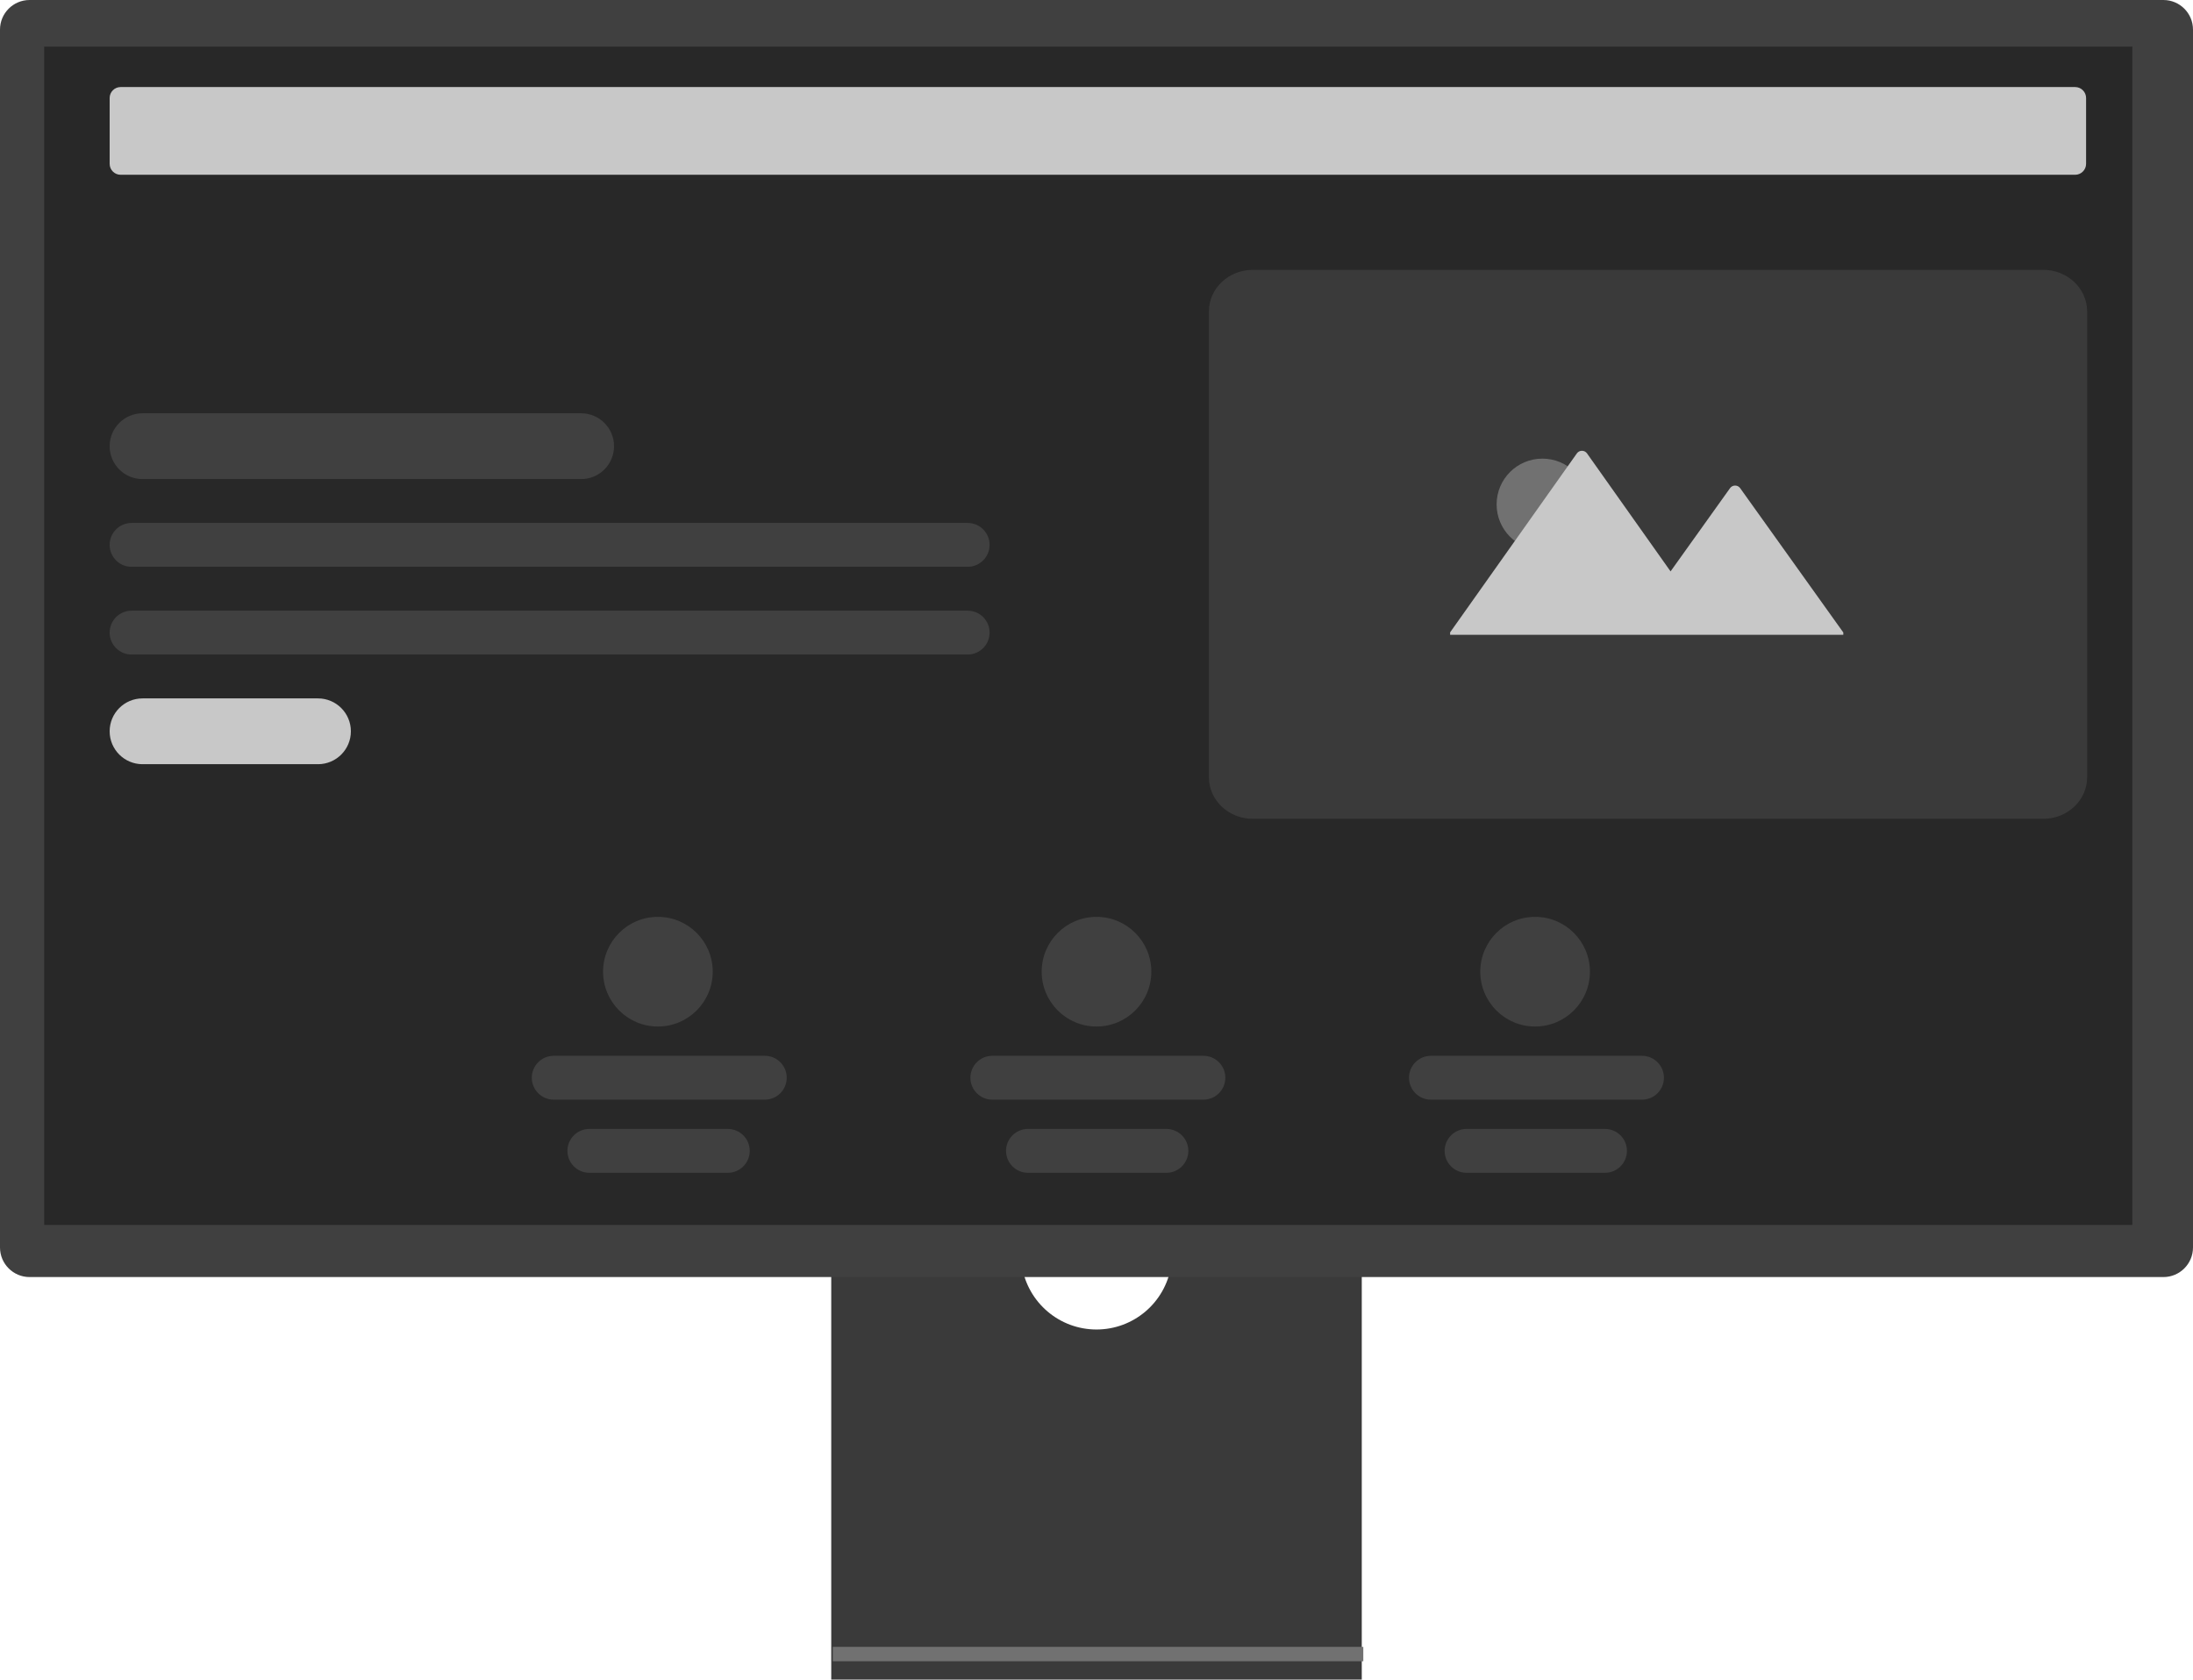
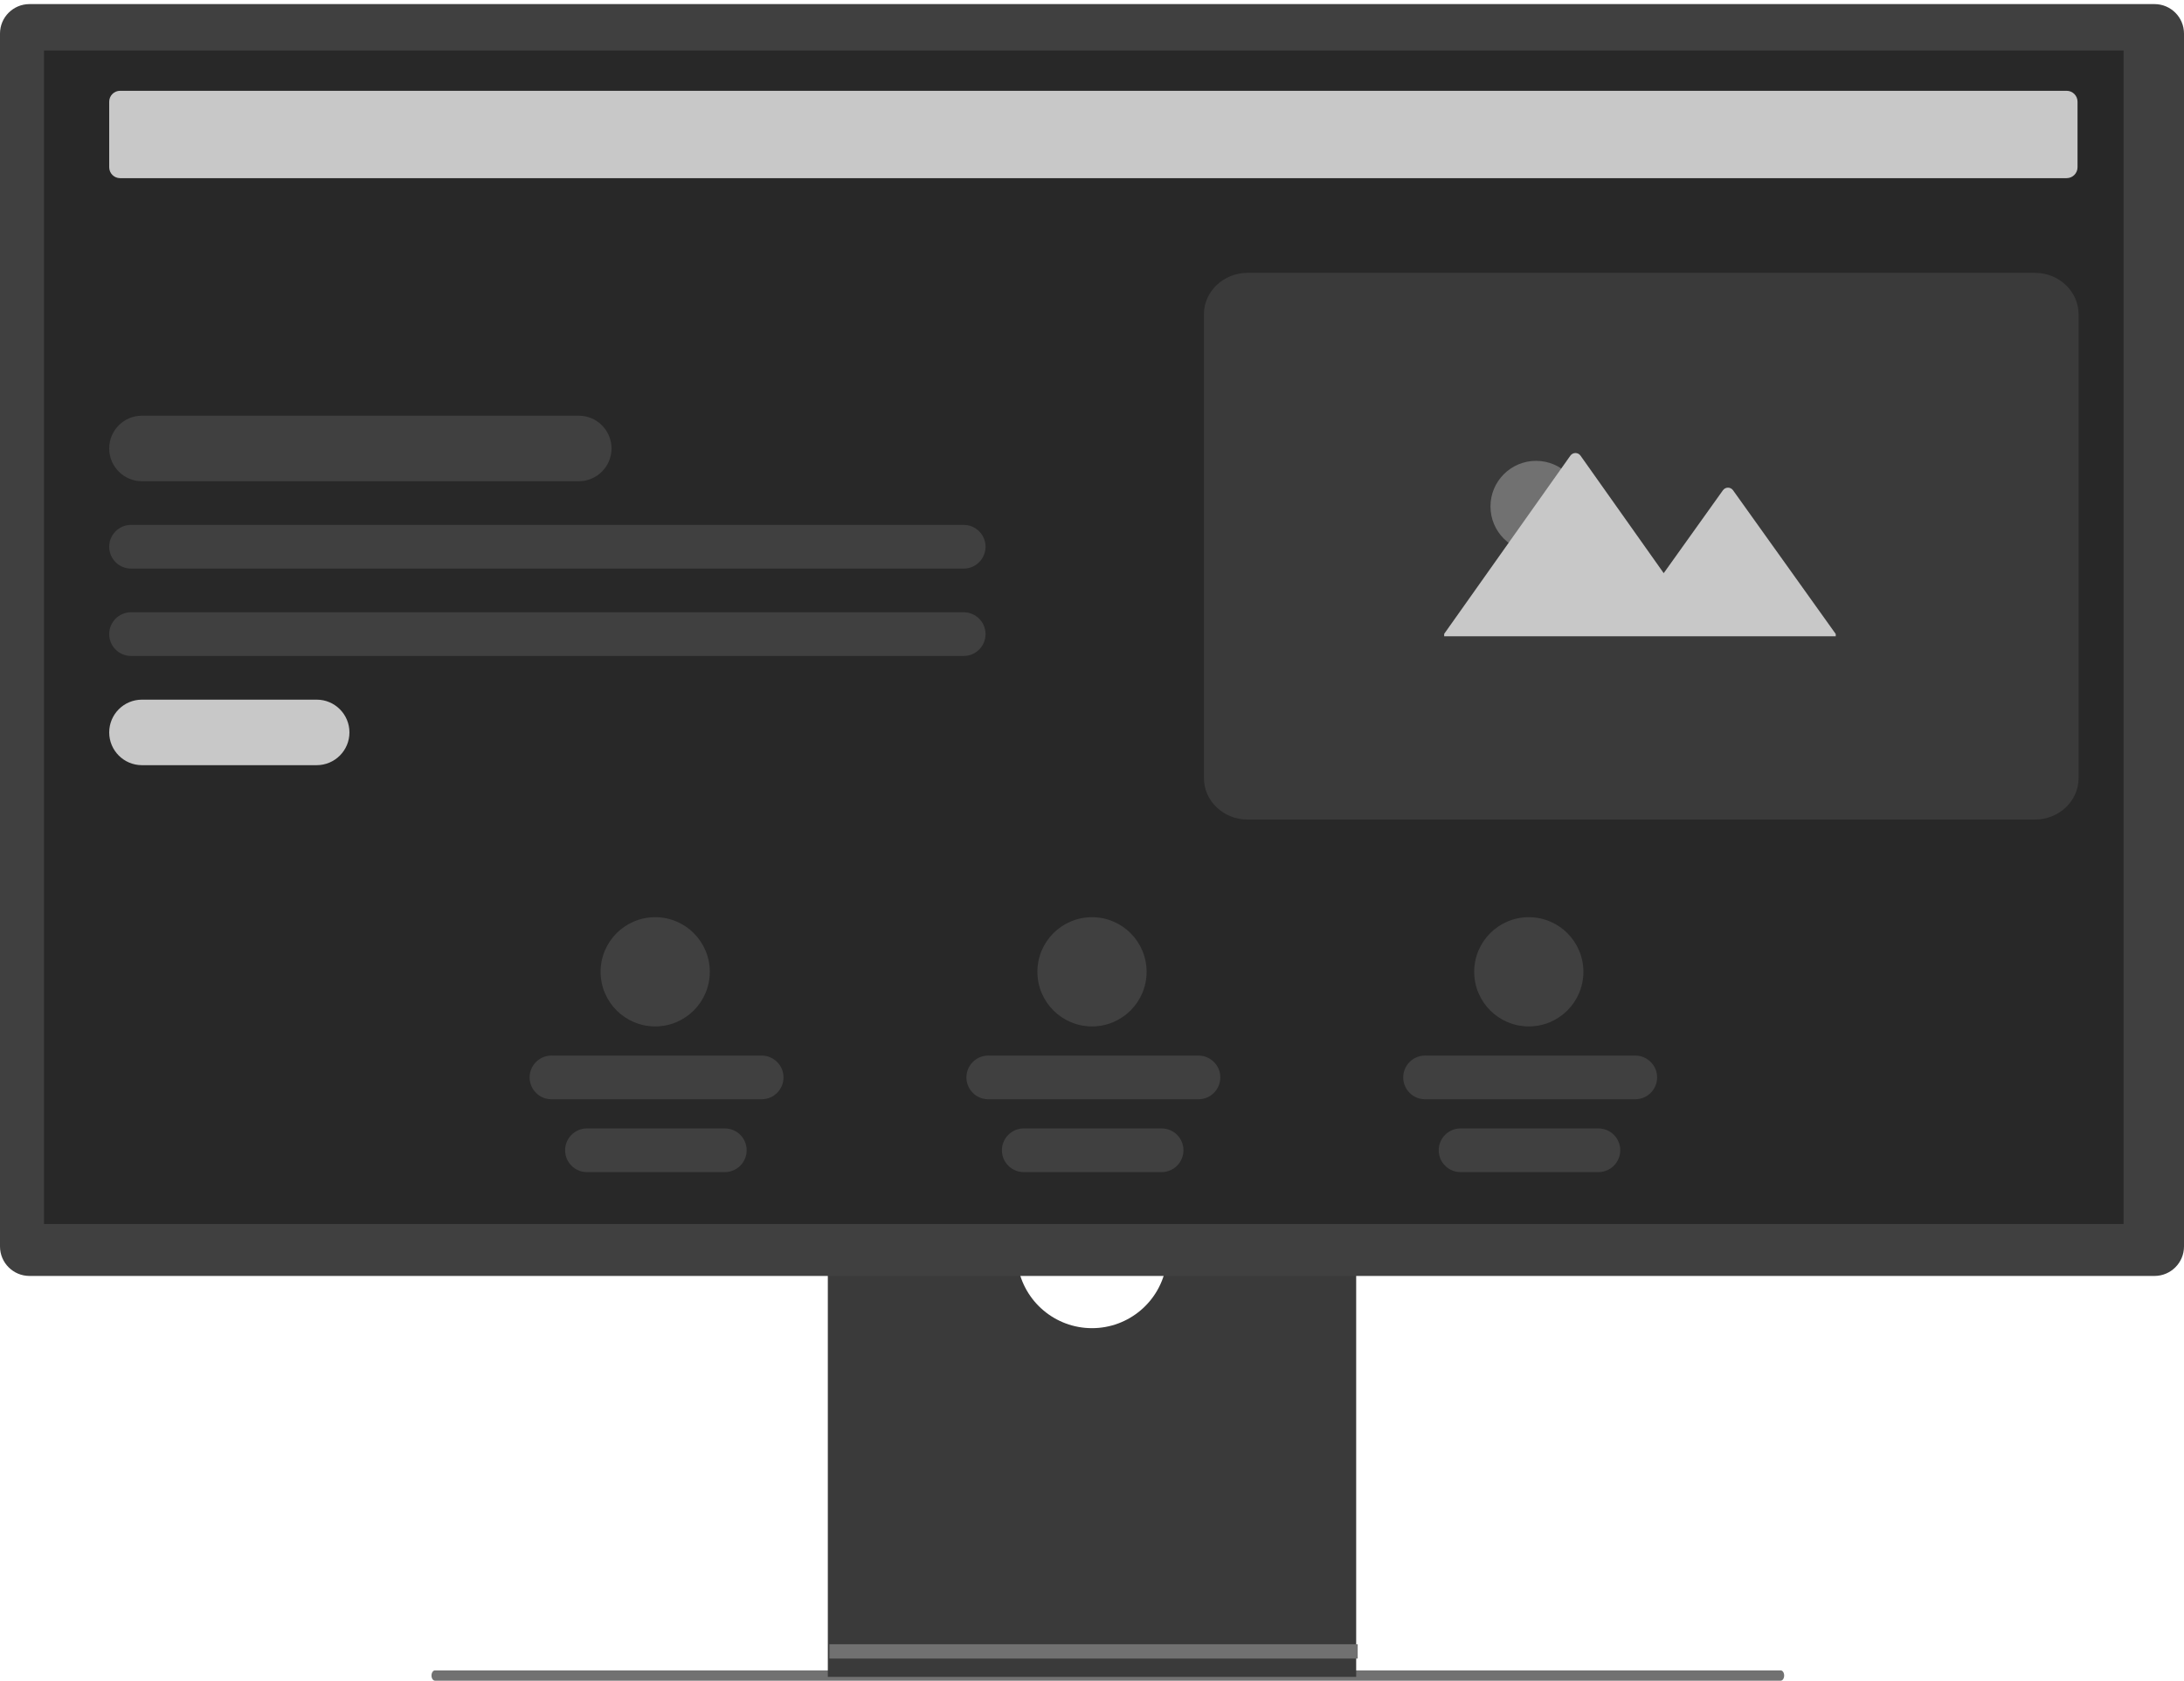
- <svg xmlns="http://www.w3.org/2000/svg" width="800" height="612.657" viewBox="0 0 800 612.657" role="img" artist="Katerina Limpitsouni" source="https://undraw.co/">
+ <svg xmlns="http://www.w3.org/2000/svg" width="800" height="615.657" viewBox="0 0 800 612.657" role="img" artist="Katerina Limpitsouni" source="https://undraw.co/">
  <g transform="translate(-560 -230.568)">
+     <path d="M90.18,489.08c0,1.048.575,1.89,1.289,1.89h492.9c.72,0,1.289-.84,1.289-1.89s-.569-1.89-1.289-1.89H91.469C90.755,487.191,90.18,488.032,90.18,489.08Z" transform="translate(627.878 353.666)" fill="#717171" />
    <path d="M353.105,370.945a27.562,27.562,0,0,1-54.387,0H229.146V521.719H422.68V370.945Z" transform="translate(634.088 321.506)" fill="#3a3a3a" />
    <rect width="193.53" height="5.248" transform="translate(863.798 831.281)" fill="#717171" />
    <path d="M789.211,487.734H10.789A10.8,10.8,0,0,1,0,476.945V32.7A10.8,10.8,0,0,1,10.789,21.91H789.211A10.8,10.8,0,0,1,800,32.7V476.945a10.8,10.8,0,0,1-10.789,10.789Z" transform="translate(560 208.658)" fill="#404040" />
    <rect width="761.745" height="429.818" transform="translate(576.123 247.557)" fill="#282828" />
    <rect width="721" height="32" rx="4" transform="translate(600 262.319)" fill="#c8c8c8" />
    <rect width="184" height="24" rx="12" transform="translate(600 381.319)" fill="#404040" />
    <rect width="321" height="16" rx="8" transform="translate(600 421.319)" fill="#404040" />
    <rect width="321" height="16" rx="8" transform="translate(600 453.319)" fill="#404040" />
    <rect width="88" height="24" rx="12" transform="translate(600 485.319)" fill="#c8c8c8" />
    <path d="M20,0A20,20,0,1,1,0,20,20,20,0,0,1,20,0Z" transform="translate(780 565)" fill="#404040" />
    <path d="M20,0A20,20,0,1,1,0,20,20,20,0,0,1,20,0Z" transform="translate(940 565)" fill="#404040" />
    <path d="M20,0A20,20,0,1,1,0,20,20,20,0,0,1,20,0Z" transform="translate(1100 565)" fill="#404040" />
    <path d="M8,0H85a8,8,0,0,1,0,16H8A8,8,0,0,1,8,0Z" transform="translate(754 615.681)" fill="#404040" />
    <path d="M8,0H85a8,8,0,0,1,0,16H8A8,8,0,0,1,8,0Z" transform="translate(914 615.681)" fill="#404040" />
    <path d="M8,0H85a8,8,0,0,1,0,16H8A8,8,0,0,1,8,0Z" transform="translate(1074 615.681)" fill="#404040" />
    <path d="M8,0H58.5a8,8,0,0,1,0,16H8A8,8,0,0,1,8,0Z" transform="translate(1087 642.361)" fill="#404040" />
    <path d="M8,0H58.5a8,8,0,0,1,0,16H8A8,8,0,0,1,8,0Z" transform="translate(927 642.361)" fill="#404040" />
    <path d="M8,0H58.5a8,8,0,0,1,0,16H8A8,8,0,0,1,8,0Z" transform="translate(767 642.361)" fill="#404040" />
    <path d="M16.019,0h288.35c8.847,0,16.019,6.8,16.019,15.184V185.058c0,8.386-7.172,15.184-16.019,15.184H16.019C7.172,200.243,0,193.444,0,185.058V15.184C0,6.8,7.172,0,16.019,0Z" transform="translate(1001 329)" fill="#3a3a3a" />
    <ellipse cx="16.694" cy="16.694" rx="16.694" ry="16.694" transform="translate(1105.961 397.857)" fill="#717171" />
    <path d="M772.615,401.6v.849H629.184v-.888l.772-1.092,45.472-64.2a2.272,2.272,0,0,1,3.685,0L709.6,379.323l21.706-30.374a2.272,2.272,0,0,1,3.678,0l36.855,51.569Z" transform="translate(459.816 59.667)" fill="#c8c8c8" />
  </g>
</svg>
